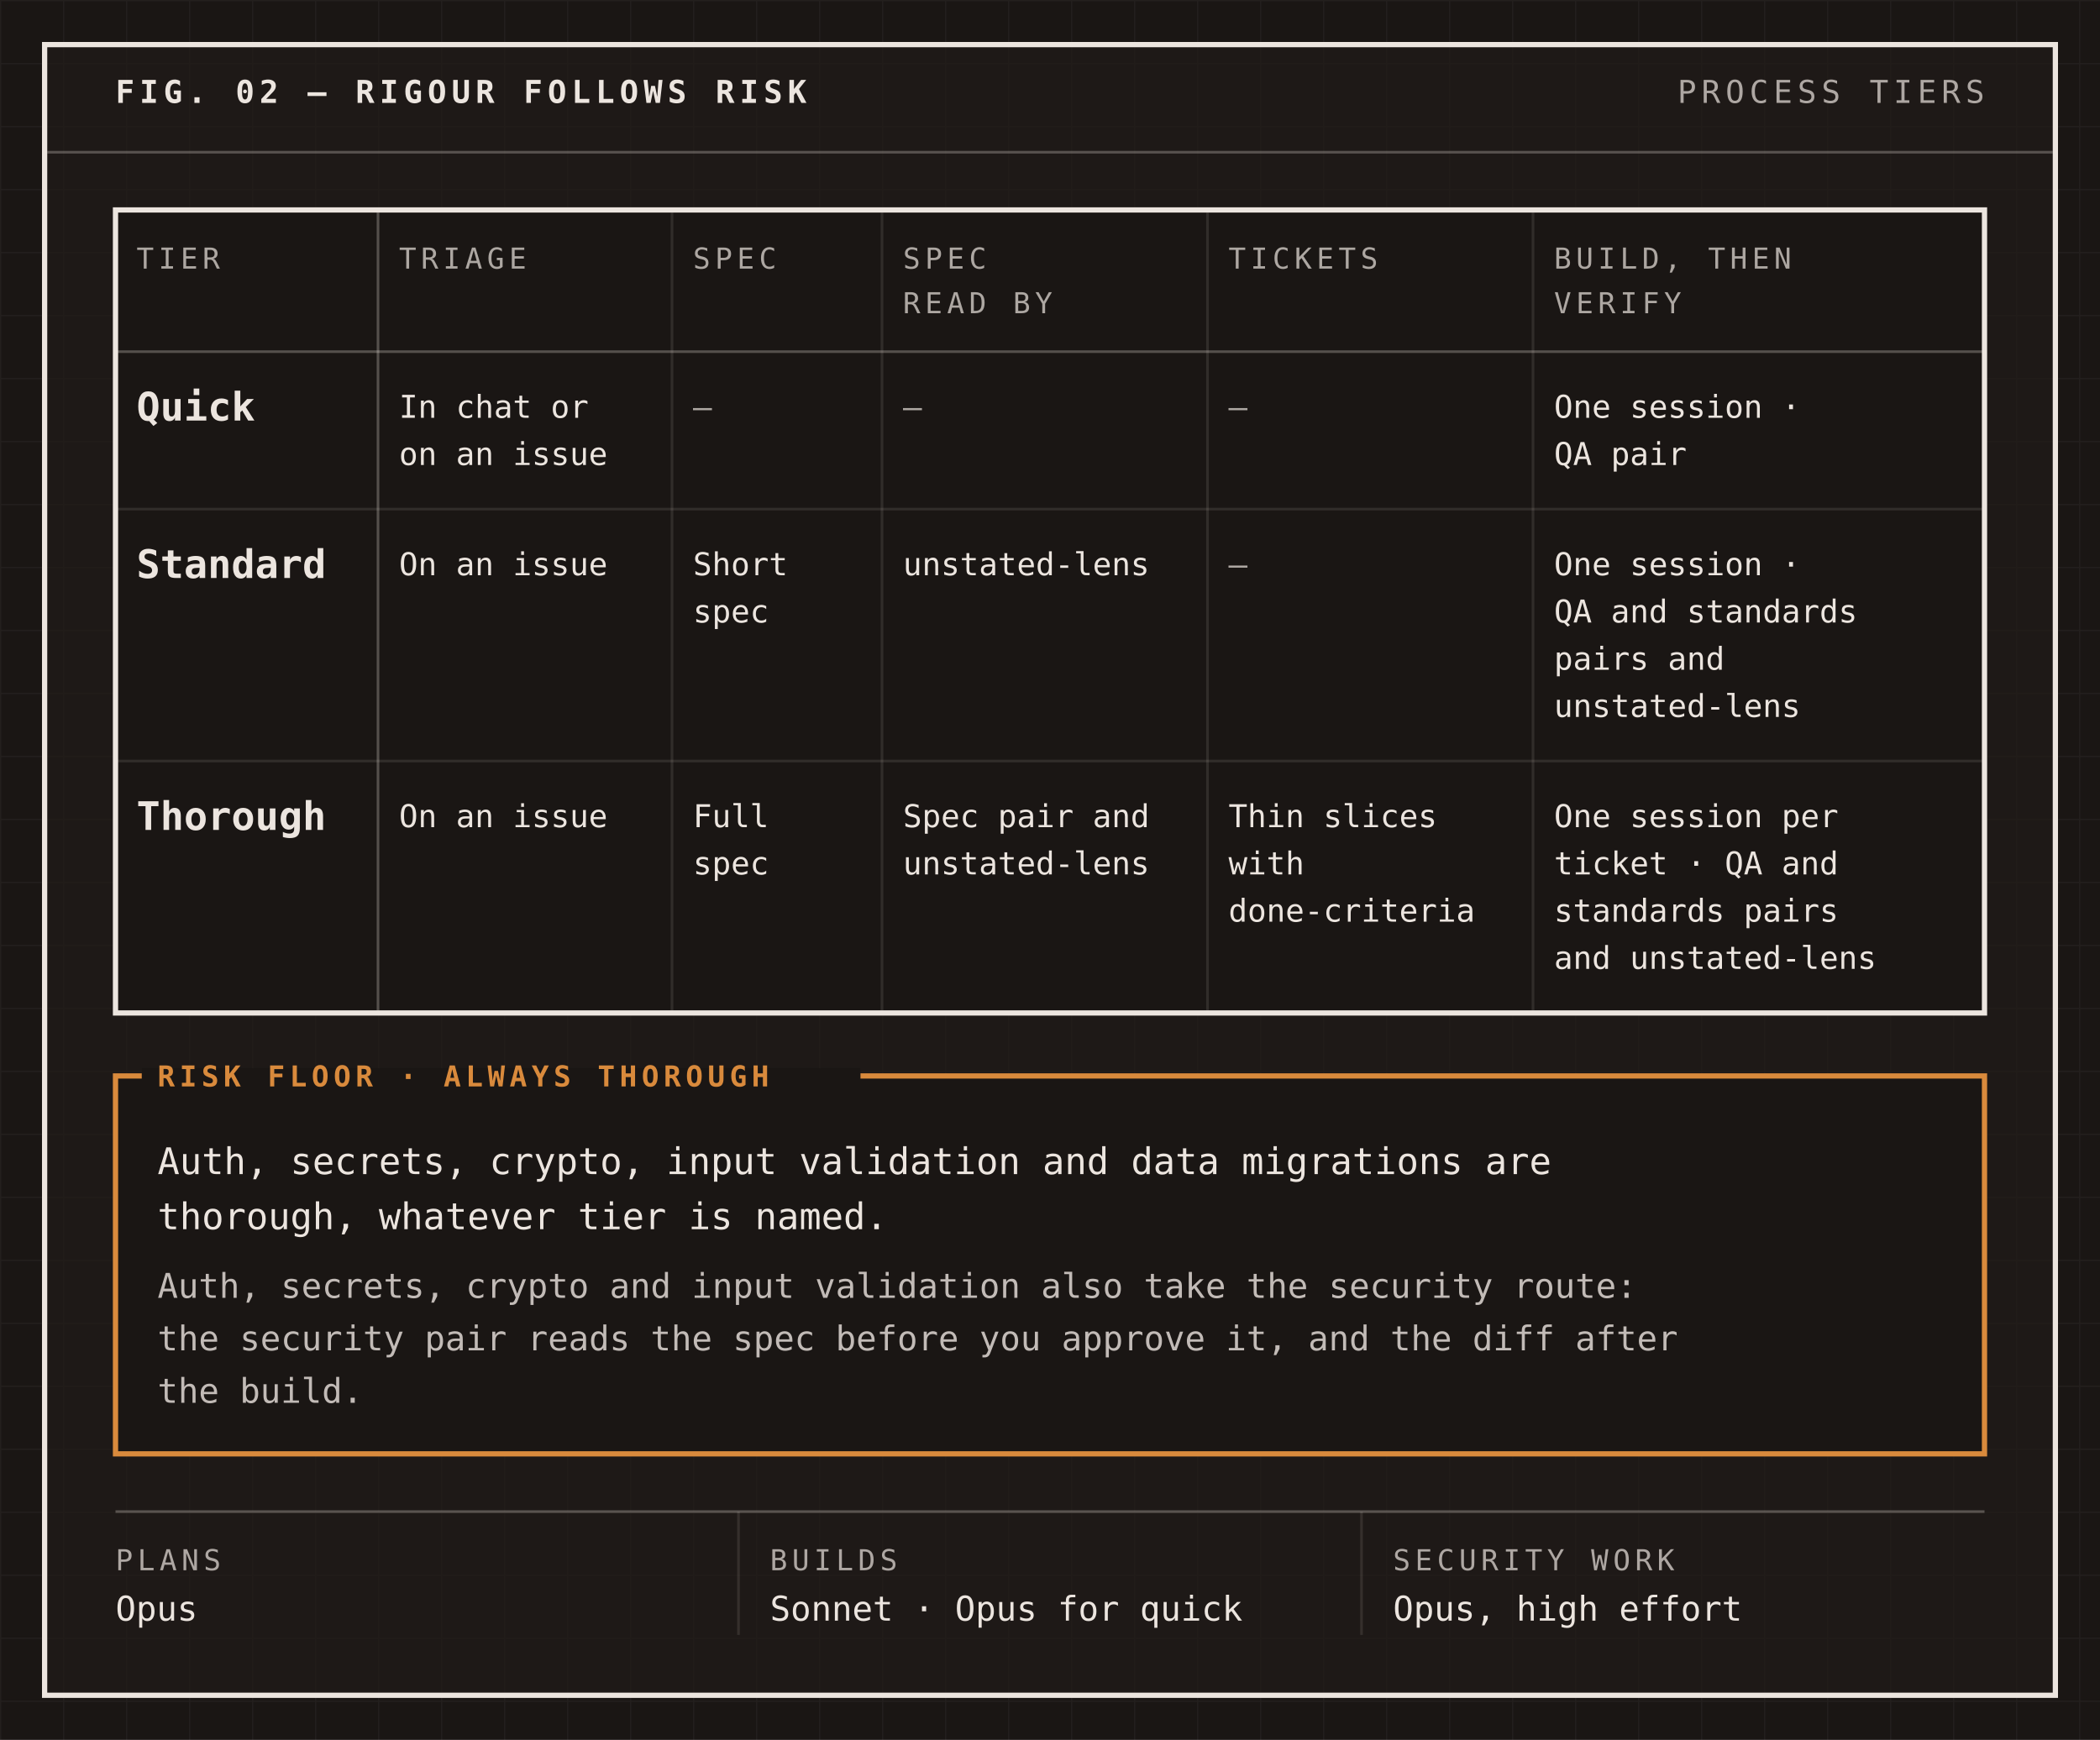
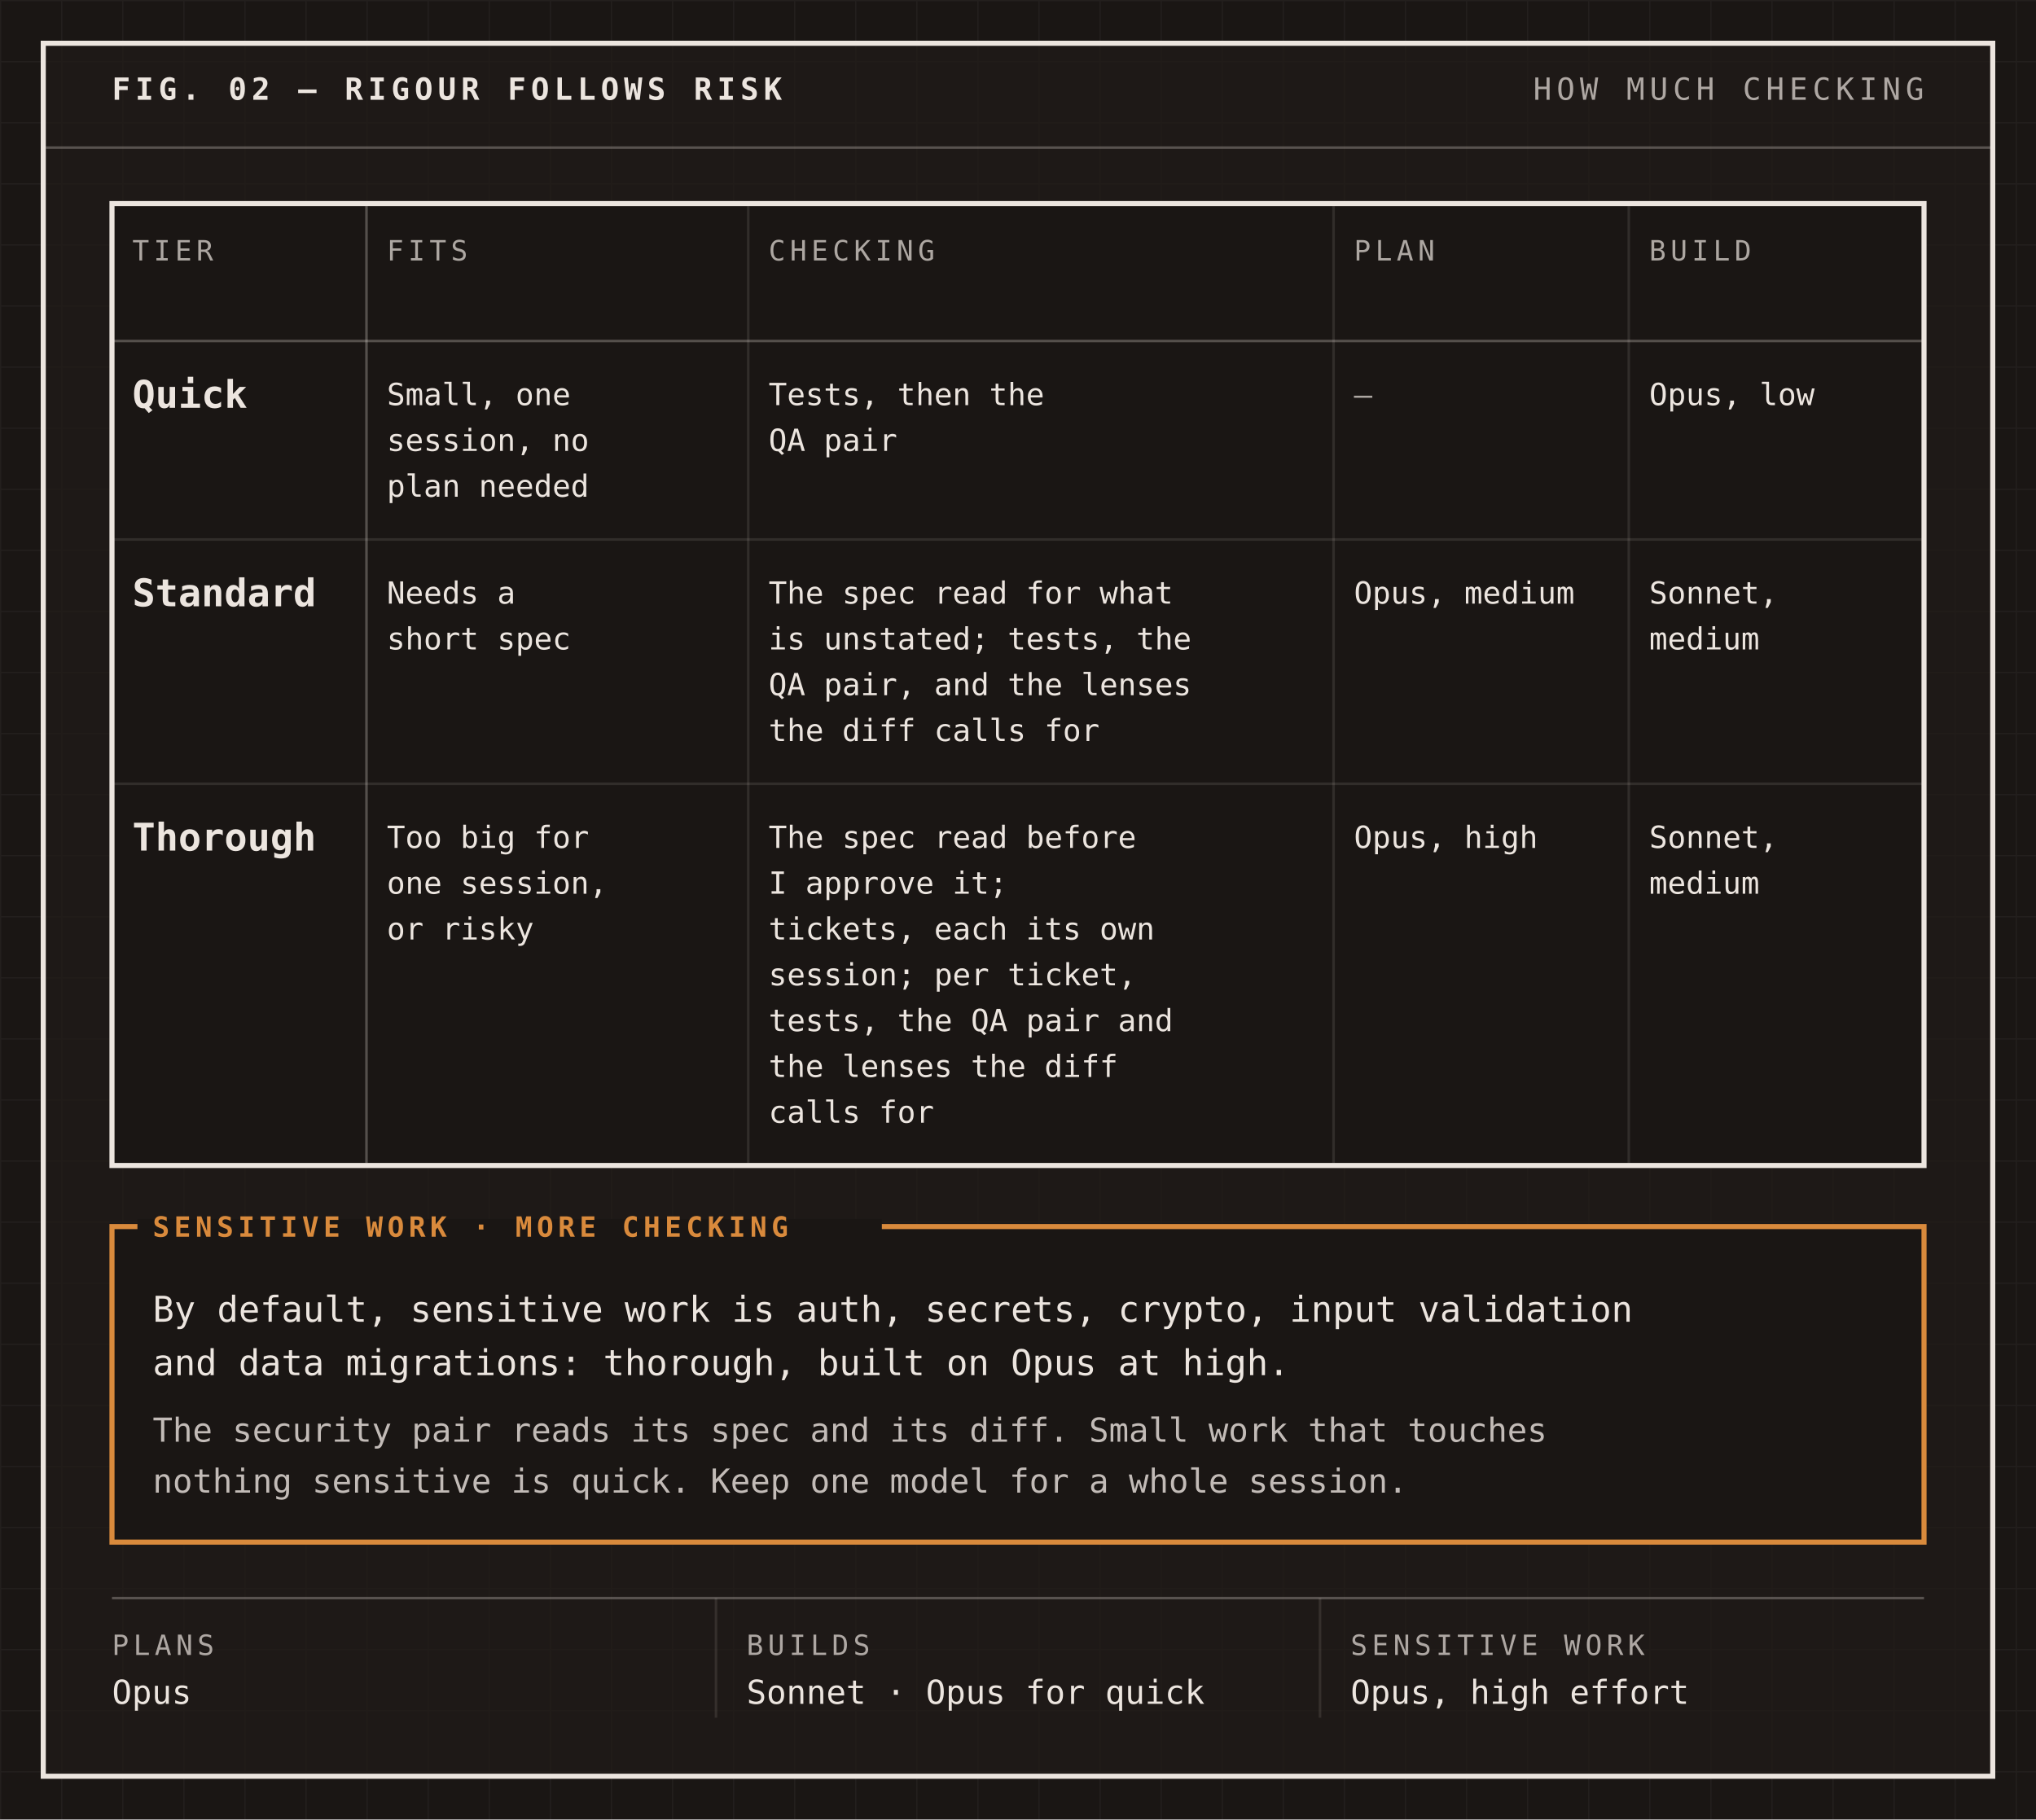
- <svg xmlns="http://www.w3.org/2000/svg" width="800" height="663" viewBox="0 0 800 663" font-family="'IBM Plex Mono', ui-monospace, SFMono-Regular, Menlo, Consolas, monospace" role="img">
-   <rect width="800" height="663" fill="#1a1614" />
+ <svg xmlns="http://www.w3.org/2000/svg" width="800" height="715" viewBox="0 0 800 715" font-family="'IBM Plex Mono', ui-monospace, SFMono-Regular, Menlo, Consolas, monospace" role="img">
+   <rect width="800" height="715" fill="#1a1614" />
  <defs>
    <pattern id="grid" width="24" height="24" patternUnits="userSpaceOnUse">
      <path d="M24 0H0V24" fill="none" stroke="#ece5df" stroke-opacity="0.045" stroke-width="1" />
    </pattern>
  </defs>
-   <rect width="800" height="663" fill="url(#grid)" />
-   <rect x="17" y="17" width="766" height="629" fill="#201b18" fill-opacity="0.72" stroke="#ece5df" stroke-width="2" />
+   <rect width="800" height="715" fill="url(#grid)" />
+   <rect x="17" y="17" width="766" height="681" fill="#201b18" fill-opacity="0.72" stroke="#ece5df" stroke-width="2" />
  <text x="44" y="39.2" font-size="12" font-weight="600" letter-spacing="1.92" fill="#ece5df">FIG. 02 — RIGOUR FOLLOWS RISK</text>
-   <text x="756" y="39.2" font-size="12" letter-spacing="1.92" text-anchor="end" fill="#ece5df" fill-opacity="0.7">PROCESS TIERS</text>
+   <text x="756" y="39.2" font-size="12" letter-spacing="1.92" text-anchor="end" fill="#ece5df" fill-opacity="0.7">HOW MUCH CHECKING</text>
  <line x1="18" y1="58" x2="782" y2="58" stroke="#ece5df" stroke-opacity="0.28" stroke-width="1" />
-   <rect x="44" y="80" width="712" height="306" fill="#1a1614" stroke="#ece5df" stroke-width="2" />
+   <rect x="44" y="80" width="712" height="378" fill="#1a1614" stroke="#ece5df" stroke-width="2" />
  <text x="52" y="102.35" font-size="11" letter-spacing="1.76" fill="#ece5df" fill-opacity="0.7">TIER</text>
-   <text x="152" y="102.35" font-size="11" letter-spacing="1.76" fill="#ece5df" fill-opacity="0.7">TRIAGE</text>
-   <text x="264" y="102.35" font-size="11" letter-spacing="1.76" fill="#ece5df" fill-opacity="0.7">SPEC</text>
-   <text x="344" y="102.35" font-size="11" letter-spacing="1.76" fill="#ece5df" fill-opacity="0.7">SPEC</text>
-   <text x="344" y="119.35" font-size="11" letter-spacing="1.76" fill="#ece5df" fill-opacity="0.7">READ BY</text>
-   <text x="468" y="102.35" font-size="11" letter-spacing="1.76" fill="#ece5df" fill-opacity="0.7">TICKETS</text>
-   <text x="592" y="102.35" font-size="11" letter-spacing="1.76" fill="#ece5df" fill-opacity="0.7">BUILD, THEN</text>
-   <text x="592" y="119.35" font-size="11" letter-spacing="1.76" fill="#ece5df" fill-opacity="0.7">VERIFY</text>
+   <text x="152" y="102.35" font-size="11" letter-spacing="1.76" fill="#ece5df" fill-opacity="0.7">FITS</text>
+   <text x="302" y="102.35" font-size="11" letter-spacing="1.76" fill="#ece5df" fill-opacity="0.7">CHECKING</text>
+   <text x="532" y="102.35" font-size="11" letter-spacing="1.76" fill="#ece5df" fill-opacity="0.7">PLAN</text>
+   <text x="648" y="102.35" font-size="11" letter-spacing="1.76" fill="#ece5df" fill-opacity="0.7">BUILD</text>
  <line x1="44" y1="134" x2="756" y2="134" stroke="#ece5df" stroke-opacity="0.28" stroke-width="1" />
  <text x="52" y="160.25" font-size="15" font-weight="600" fill="#ece5df">Quick</text>
-   <text x="152" y="159.2" font-size="12" fill="#ece5df">In chat or</text>
-   <text x="152" y="177.2" font-size="12" fill="#ece5df">on an issue</text>
-   <text x="264" y="159.2" font-size="12" fill="#ece5df" fill-opacity="0.7">—</text>
-   <text x="344" y="159.2" font-size="12" fill="#ece5df" fill-opacity="0.7">—</text>
-   <text x="468" y="159.2" font-size="12" fill="#ece5df" fill-opacity="0.7">—</text>
-   <text x="592" y="159.2" font-size="12" fill="#ece5df">One session ·</text>
-   <text x="592" y="177.2" font-size="12" fill="#ece5df">QA pair</text>
-   <line x1="44" y1="194" x2="756" y2="194" stroke="#ece5df" stroke-opacity="0.11" stroke-width="1" />
-   <text x="52" y="220.25" font-size="15" font-weight="600" fill="#ece5df">Standard</text>
-   <text x="152" y="219.2" font-size="12" fill="#ece5df">On an issue</text>
-   <text x="264" y="219.2" font-size="12" fill="#ece5df">Short</text>
-   <text x="264" y="237.2" font-size="12" fill="#ece5df">spec</text>
-   <text x="344" y="219.2" font-size="12" fill="#ece5df">unstated-lens</text>
-   <text x="468" y="219.2" font-size="12" fill="#ece5df" fill-opacity="0.7">—</text>
-   <text x="592" y="219.2" font-size="12" fill="#ece5df">One session ·</text>
-   <text x="592" y="237.2" font-size="12" fill="#ece5df">QA and standards</text>
-   <text x="592" y="255.2" font-size="12" fill="#ece5df">pairs and</text>
-   <text x="592" y="273.2" font-size="12" fill="#ece5df">unstated-lens</text>
-   <line x1="44" y1="290" x2="756" y2="290" stroke="#ece5df" stroke-opacity="0.11" stroke-width="1" />
-   <text x="52" y="316.25" font-size="15" font-weight="600" fill="#ece5df">Thorough</text>
-   <text x="152" y="315.2" font-size="12" fill="#ece5df">On an issue</text>
-   <text x="264" y="315.2" font-size="12" fill="#ece5df">Full</text>
-   <text x="264" y="333.2" font-size="12" fill="#ece5df">spec</text>
-   <text x="344" y="315.2" font-size="12" fill="#ece5df">Spec pair and</text>
-   <text x="344" y="333.2" font-size="12" fill="#ece5df">unstated-lens</text>
-   <text x="468" y="315.2" font-size="12" fill="#ece5df">Thin slices</text>
-   <text x="468" y="333.2" font-size="12" fill="#ece5df">with</text>
-   <text x="468" y="351.2" font-size="12" fill="#ece5df">done-criteria</text>
-   <text x="592" y="315.2" font-size="12" fill="#ece5df">One session per</text>
-   <text x="592" y="333.2" font-size="12" fill="#ece5df">ticket · QA and</text>
-   <text x="592" y="351.2" font-size="12" fill="#ece5df">standards pairs</text>
-   <text x="592" y="369.2" font-size="12" fill="#ece5df">and unstated-lens</text>
-   <line x1="144" y1="81" x2="144" y2="385" stroke="#ece5df" stroke-opacity="0.28" stroke-width="1" />
-   <line x1="256" y1="81" x2="256" y2="385" stroke="#ece5df" stroke-opacity="0.11" stroke-width="1" />
-   <line x1="336" y1="81" x2="336" y2="385" stroke="#ece5df" stroke-opacity="0.11" stroke-width="1" />
-   <line x1="460" y1="81" x2="460" y2="385" stroke="#ece5df" stroke-opacity="0.11" stroke-width="1" />
-   <line x1="584" y1="81" x2="584" y2="385" stroke="#ece5df" stroke-opacity="0.11" stroke-width="1" />
-   <rect x="44" y="410" width="712" height="144" fill="#1a1614" stroke="#d98a3c" stroke-width="2" />
-   <rect x="54" y="407" width="273.8" height="6" fill="#1a1614" />
-   <text x="60" y="414" font-size="11" font-weight="600" letter-spacing="1.76" fill="#d98a3c">RISK FLOOR · ALWAYS THOROUGH</text>
-   <text x="60" y="447.4" font-size="14" fill="#ece5df">Auth, secrets, crypto, input validation and data migrations are</text>
-   <text x="60" y="468.4" font-size="14" fill="#ece5df">thorough, whatever tier is named.</text>
-   <text x="60" y="494.55" font-size="13" fill="#ece5df" fill-opacity="0.8">Auth, secrets, crypto and input validation also take the security route:</text>
-   <text x="60" y="514.55" font-size="13" fill="#ece5df" fill-opacity="0.8">the security pair reads the spec before you approve it, and the diff after</text>
-   <text x="60" y="534.55" font-size="13" fill="#ece5df" fill-opacity="0.8">the build.</text>
-   <line x1="44" y1="576" x2="756" y2="576" stroke="#ece5df" stroke-opacity="0.28" stroke-width="1" />
-   <text x="44" y="598.35" font-size="11" letter-spacing="1.76" fill="#ece5df" fill-opacity="0.7">PLANS</text>
-   <text x="44" y="617.55" font-size="13" font-weight="500" fill="#ece5df">Opus</text>
-   <line x1="281.33" y1="576" x2="281.33" y2="623" stroke="#ece5df" stroke-opacity="0.11" stroke-width="1" />
-   <text x="293.33" y="598.35" font-size="11" letter-spacing="1.76" fill="#ece5df" fill-opacity="0.7">BUILDS</text>
-   <text x="293.33" y="617.55" font-size="13" font-weight="500" fill="#ece5df">Sonnet · Opus for quick</text>
-   <line x1="518.67" y1="576" x2="518.67" y2="623" stroke="#ece5df" stroke-opacity="0.11" stroke-width="1" />
-   <text x="530.67" y="598.35" font-size="11" letter-spacing="1.76" fill="#ece5df" fill-opacity="0.7">SECURITY WORK</text>
-   <text x="530.67" y="617.55" font-size="13" font-weight="500" fill="#ece5df">Opus, high effort</text>
+   <text x="152" y="159.2" font-size="12" fill="#ece5df">Small, one</text>
+   <text x="152" y="177.2" font-size="12" fill="#ece5df">session, no</text>
+   <text x="152" y="195.2" font-size="12" fill="#ece5df">plan needed</text>
+   <text x="302" y="159.2" font-size="12" fill="#ece5df">Tests, then the</text>
+   <text x="302" y="177.2" font-size="12" fill="#ece5df">QA pair</text>
+   <text x="532" y="159.2" font-size="12" fill="#ece5df" fill-opacity="0.7">—</text>
+   <text x="648" y="159.2" font-size="12" fill="#ece5df">Opus, low</text>
+   <line x1="44" y1="212" x2="756" y2="212" stroke="#ece5df" stroke-opacity="0.11" stroke-width="1" />
+   <text x="52" y="238.25" font-size="15" font-weight="600" fill="#ece5df">Standard</text>
+   <text x="152" y="237.2" font-size="12" fill="#ece5df">Needs a</text>
+   <text x="152" y="255.2" font-size="12" fill="#ece5df">short spec</text>
+   <text x="302" y="237.2" font-size="12" fill="#ece5df">The spec read for what</text>
+   <text x="302" y="255.2" font-size="12" fill="#ece5df">is unstated; tests, the</text>
+   <text x="302" y="273.2" font-size="12" fill="#ece5df">QA pair, and the lenses</text>
+   <text x="302" y="291.2" font-size="12" fill="#ece5df">the diff calls for</text>
+   <text x="532" y="237.2" font-size="12" fill="#ece5df">Opus, medium</text>
+   <text x="648" y="237.2" font-size="12" fill="#ece5df">Sonnet,</text>
+   <text x="648" y="255.2" font-size="12" fill="#ece5df">medium</text>
+   <line x1="44" y1="308" x2="756" y2="308" stroke="#ece5df" stroke-opacity="0.11" stroke-width="1" />
+   <text x="52" y="334.25" font-size="15" font-weight="600" fill="#ece5df">Thorough</text>
+   <text x="152" y="333.2" font-size="12" fill="#ece5df">Too big for</text>
+   <text x="152" y="351.2" font-size="12" fill="#ece5df">one session,</text>
+   <text x="152" y="369.2" font-size="12" fill="#ece5df">or risky</text>
+   <text x="302" y="333.2" font-size="12" fill="#ece5df">The spec read before</text>
+   <text x="302" y="351.2" font-size="12" fill="#ece5df">I approve it;</text>
+   <text x="302" y="369.2" font-size="12" fill="#ece5df">tickets, each its own</text>
+   <text x="302" y="387.2" font-size="12" fill="#ece5df">session; per ticket,</text>
+   <text x="302" y="405.2" font-size="12" fill="#ece5df">tests, the QA pair and</text>
+   <text x="302" y="423.2" font-size="12" fill="#ece5df">the lenses the diff</text>
+   <text x="302" y="441.2" font-size="12" fill="#ece5df">calls for</text>
+   <text x="532" y="333.2" font-size="12" fill="#ece5df">Opus, high</text>
+   <text x="648" y="333.2" font-size="12" fill="#ece5df">Sonnet,</text>
+   <text x="648" y="351.2" font-size="12" fill="#ece5df">medium</text>
+   <line x1="144" y1="81" x2="144" y2="457" stroke="#ece5df" stroke-opacity="0.28" stroke-width="1" />
+   <line x1="294" y1="81" x2="294" y2="457" stroke="#ece5df" stroke-opacity="0.11" stroke-width="1" />
+   <line x1="524" y1="81" x2="524" y2="457" stroke="#ece5df" stroke-opacity="0.11" stroke-width="1" />
+   <line x1="640" y1="81" x2="640" y2="457" stroke="#ece5df" stroke-opacity="0.11" stroke-width="1" />
+   <rect x="44" y="482" width="712" height="124" fill="#1a1614" stroke="#d98a3c" stroke-width="2" />
+   <rect x="54" y="479" width="292.5" height="6" fill="#1a1614" />
+   <text x="60" y="486" font-size="11" font-weight="600" letter-spacing="1.76" fill="#d98a3c">SENSITIVE WORK · MORE CHECKING</text>
+   <text x="60" y="519.4" font-size="14" fill="#ece5df">By default, sensitive work is auth, secrets, crypto, input validation</text>
+   <text x="60" y="540.4" font-size="14" fill="#ece5df">and data migrations: thorough, built on Opus at high.</text>
+   <text x="60" y="566.55" font-size="13" fill="#ece5df" fill-opacity="0.8">The security pair reads its spec and its diff. Small work that touches</text>
+   <text x="60" y="586.55" font-size="13" fill="#ece5df" fill-opacity="0.8">nothing sensitive is quick. Keep one model for a whole session.</text>
+   <line x1="44" y1="628" x2="756" y2="628" stroke="#ece5df" stroke-opacity="0.28" stroke-width="1" />
+   <text x="44" y="650.35" font-size="11" letter-spacing="1.76" fill="#ece5df" fill-opacity="0.7">PLANS</text>
+   <text x="44" y="669.55" font-size="13" font-weight="500" fill="#ece5df">Opus</text>
+   <line x1="281.33" y1="628" x2="281.33" y2="675" stroke="#ece5df" stroke-opacity="0.11" stroke-width="1" />
+   <text x="293.33" y="650.35" font-size="11" letter-spacing="1.76" fill="#ece5df" fill-opacity="0.7">BUILDS</text>
+   <text x="293.33" y="669.55" font-size="13" font-weight="500" fill="#ece5df">Sonnet · Opus for quick</text>
+   <line x1="518.67" y1="628" x2="518.67" y2="675" stroke="#ece5df" stroke-opacity="0.11" stroke-width="1" />
+   <text x="530.67" y="650.35" font-size="11" letter-spacing="1.76" fill="#ece5df" fill-opacity="0.7">SENSITIVE WORK</text>
+   <text x="530.67" y="669.55" font-size="13" font-weight="500" fill="#ece5df">Opus, high effort</text>
</svg>
